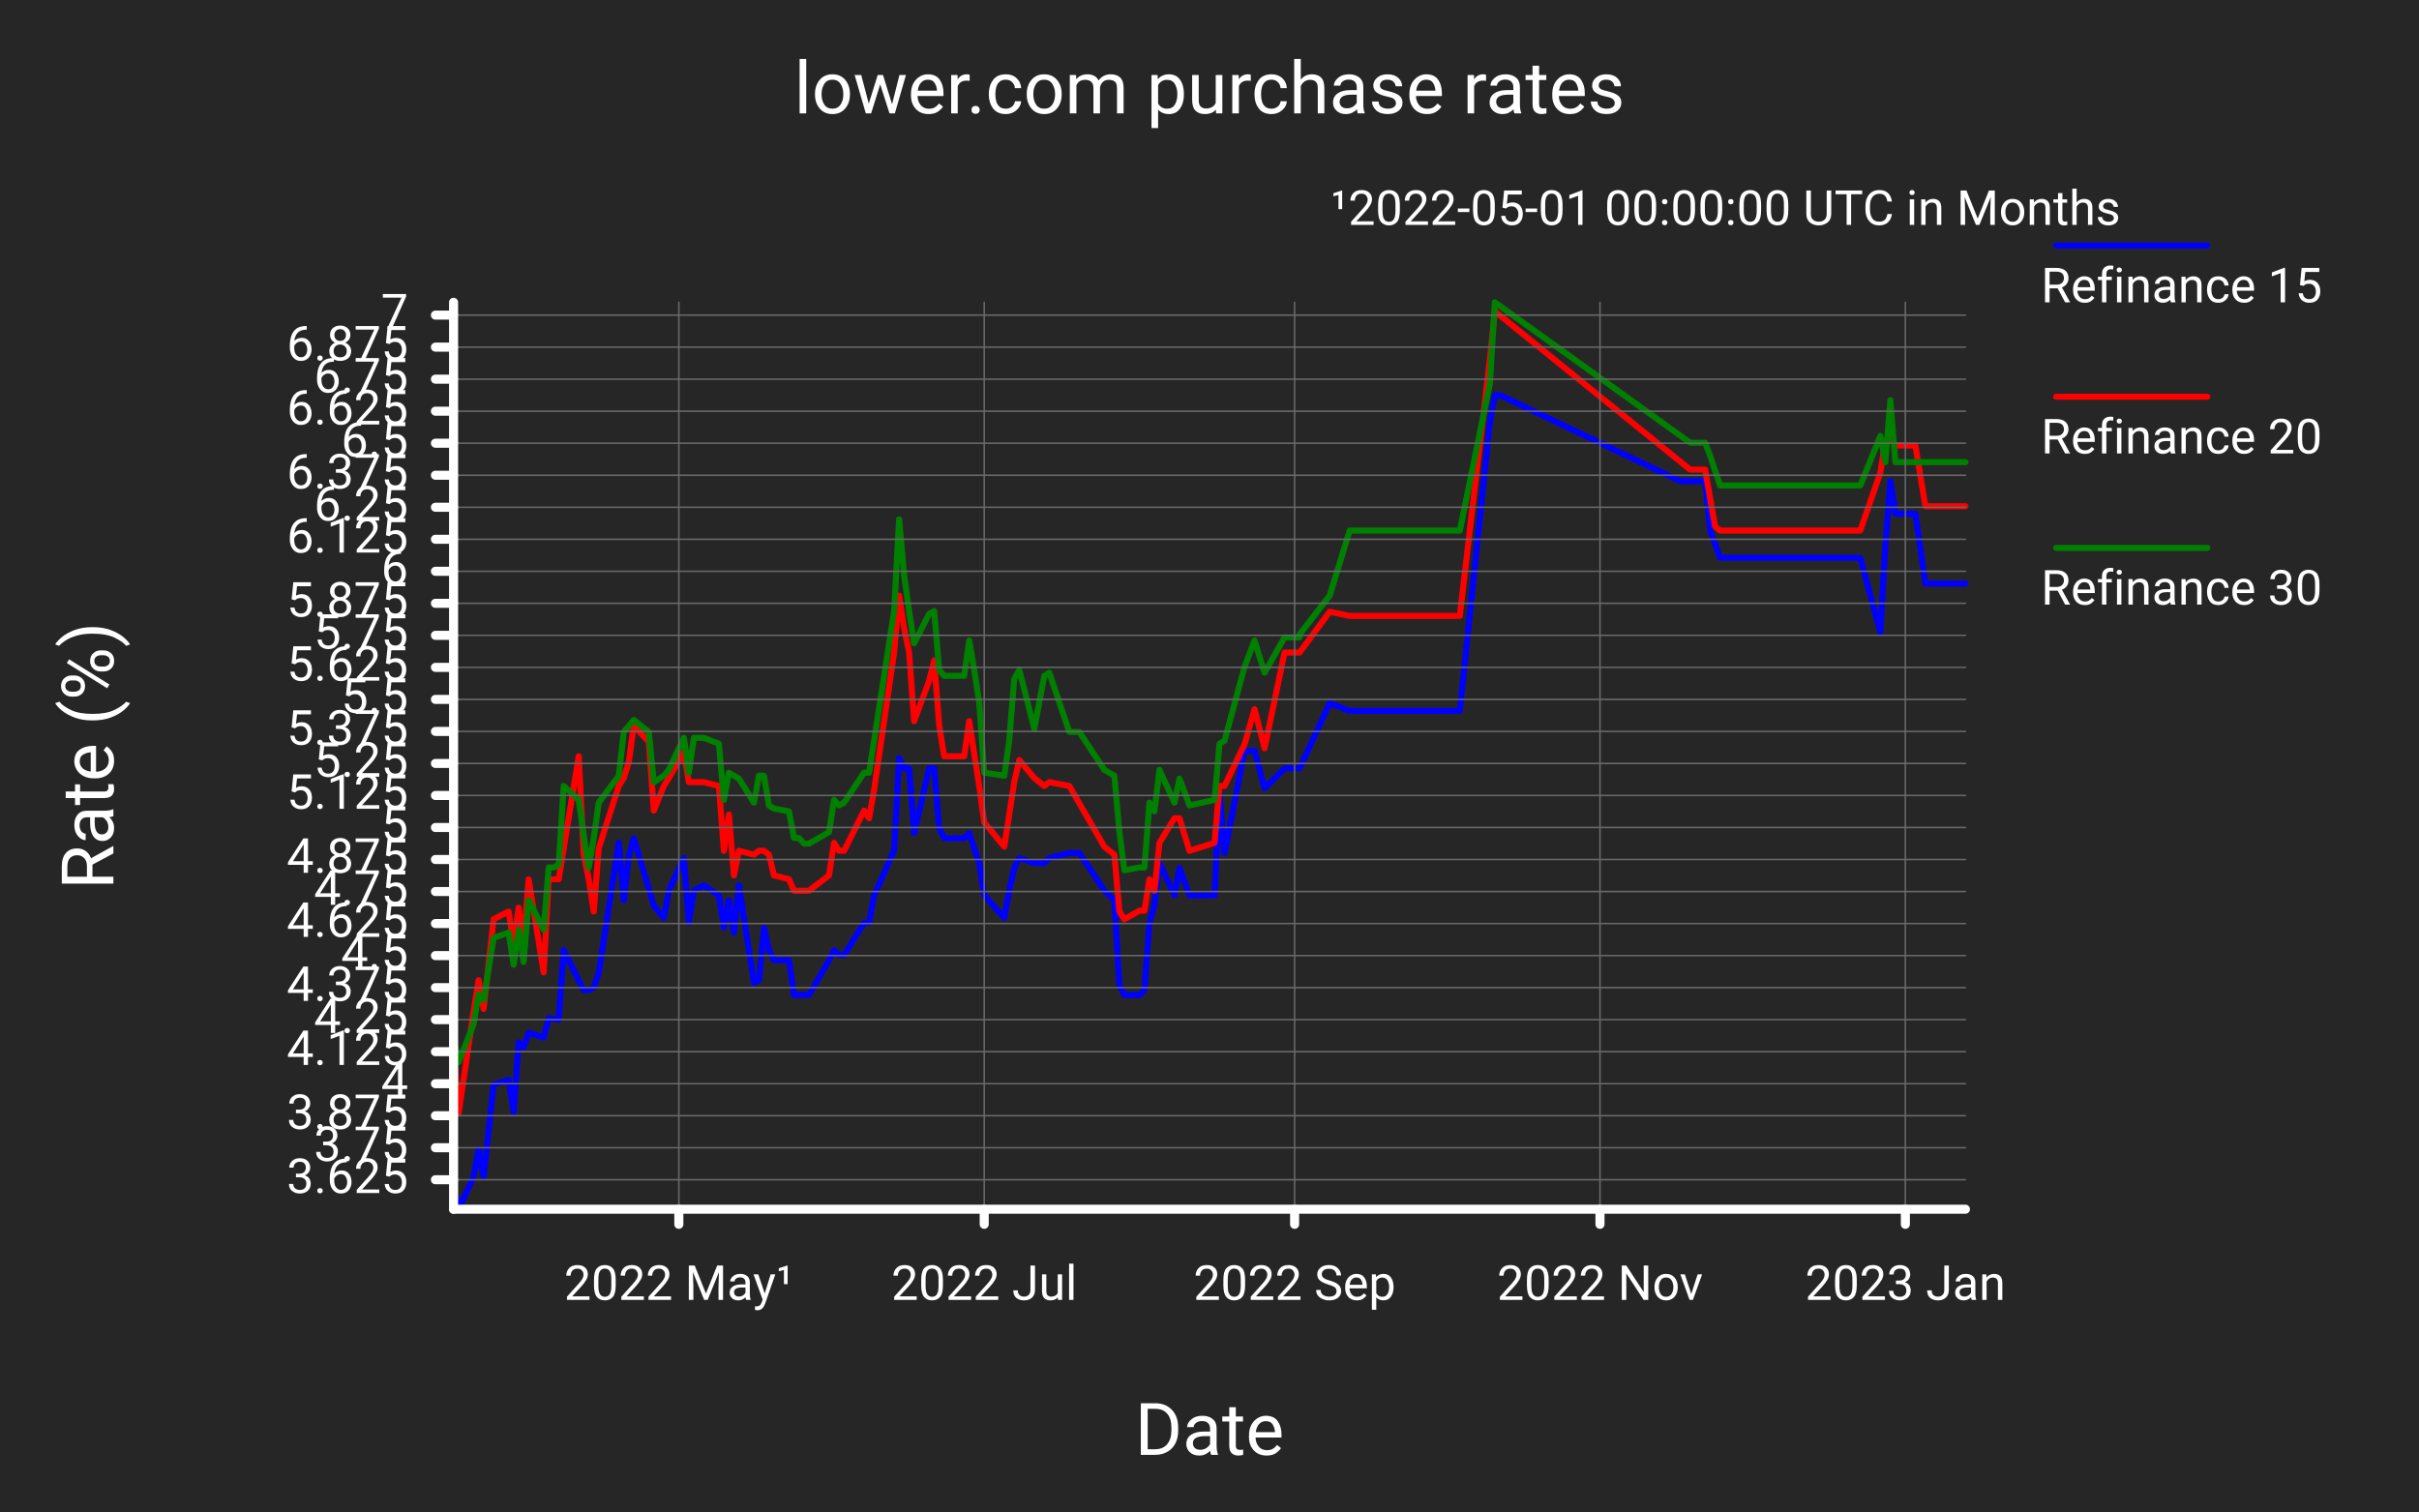
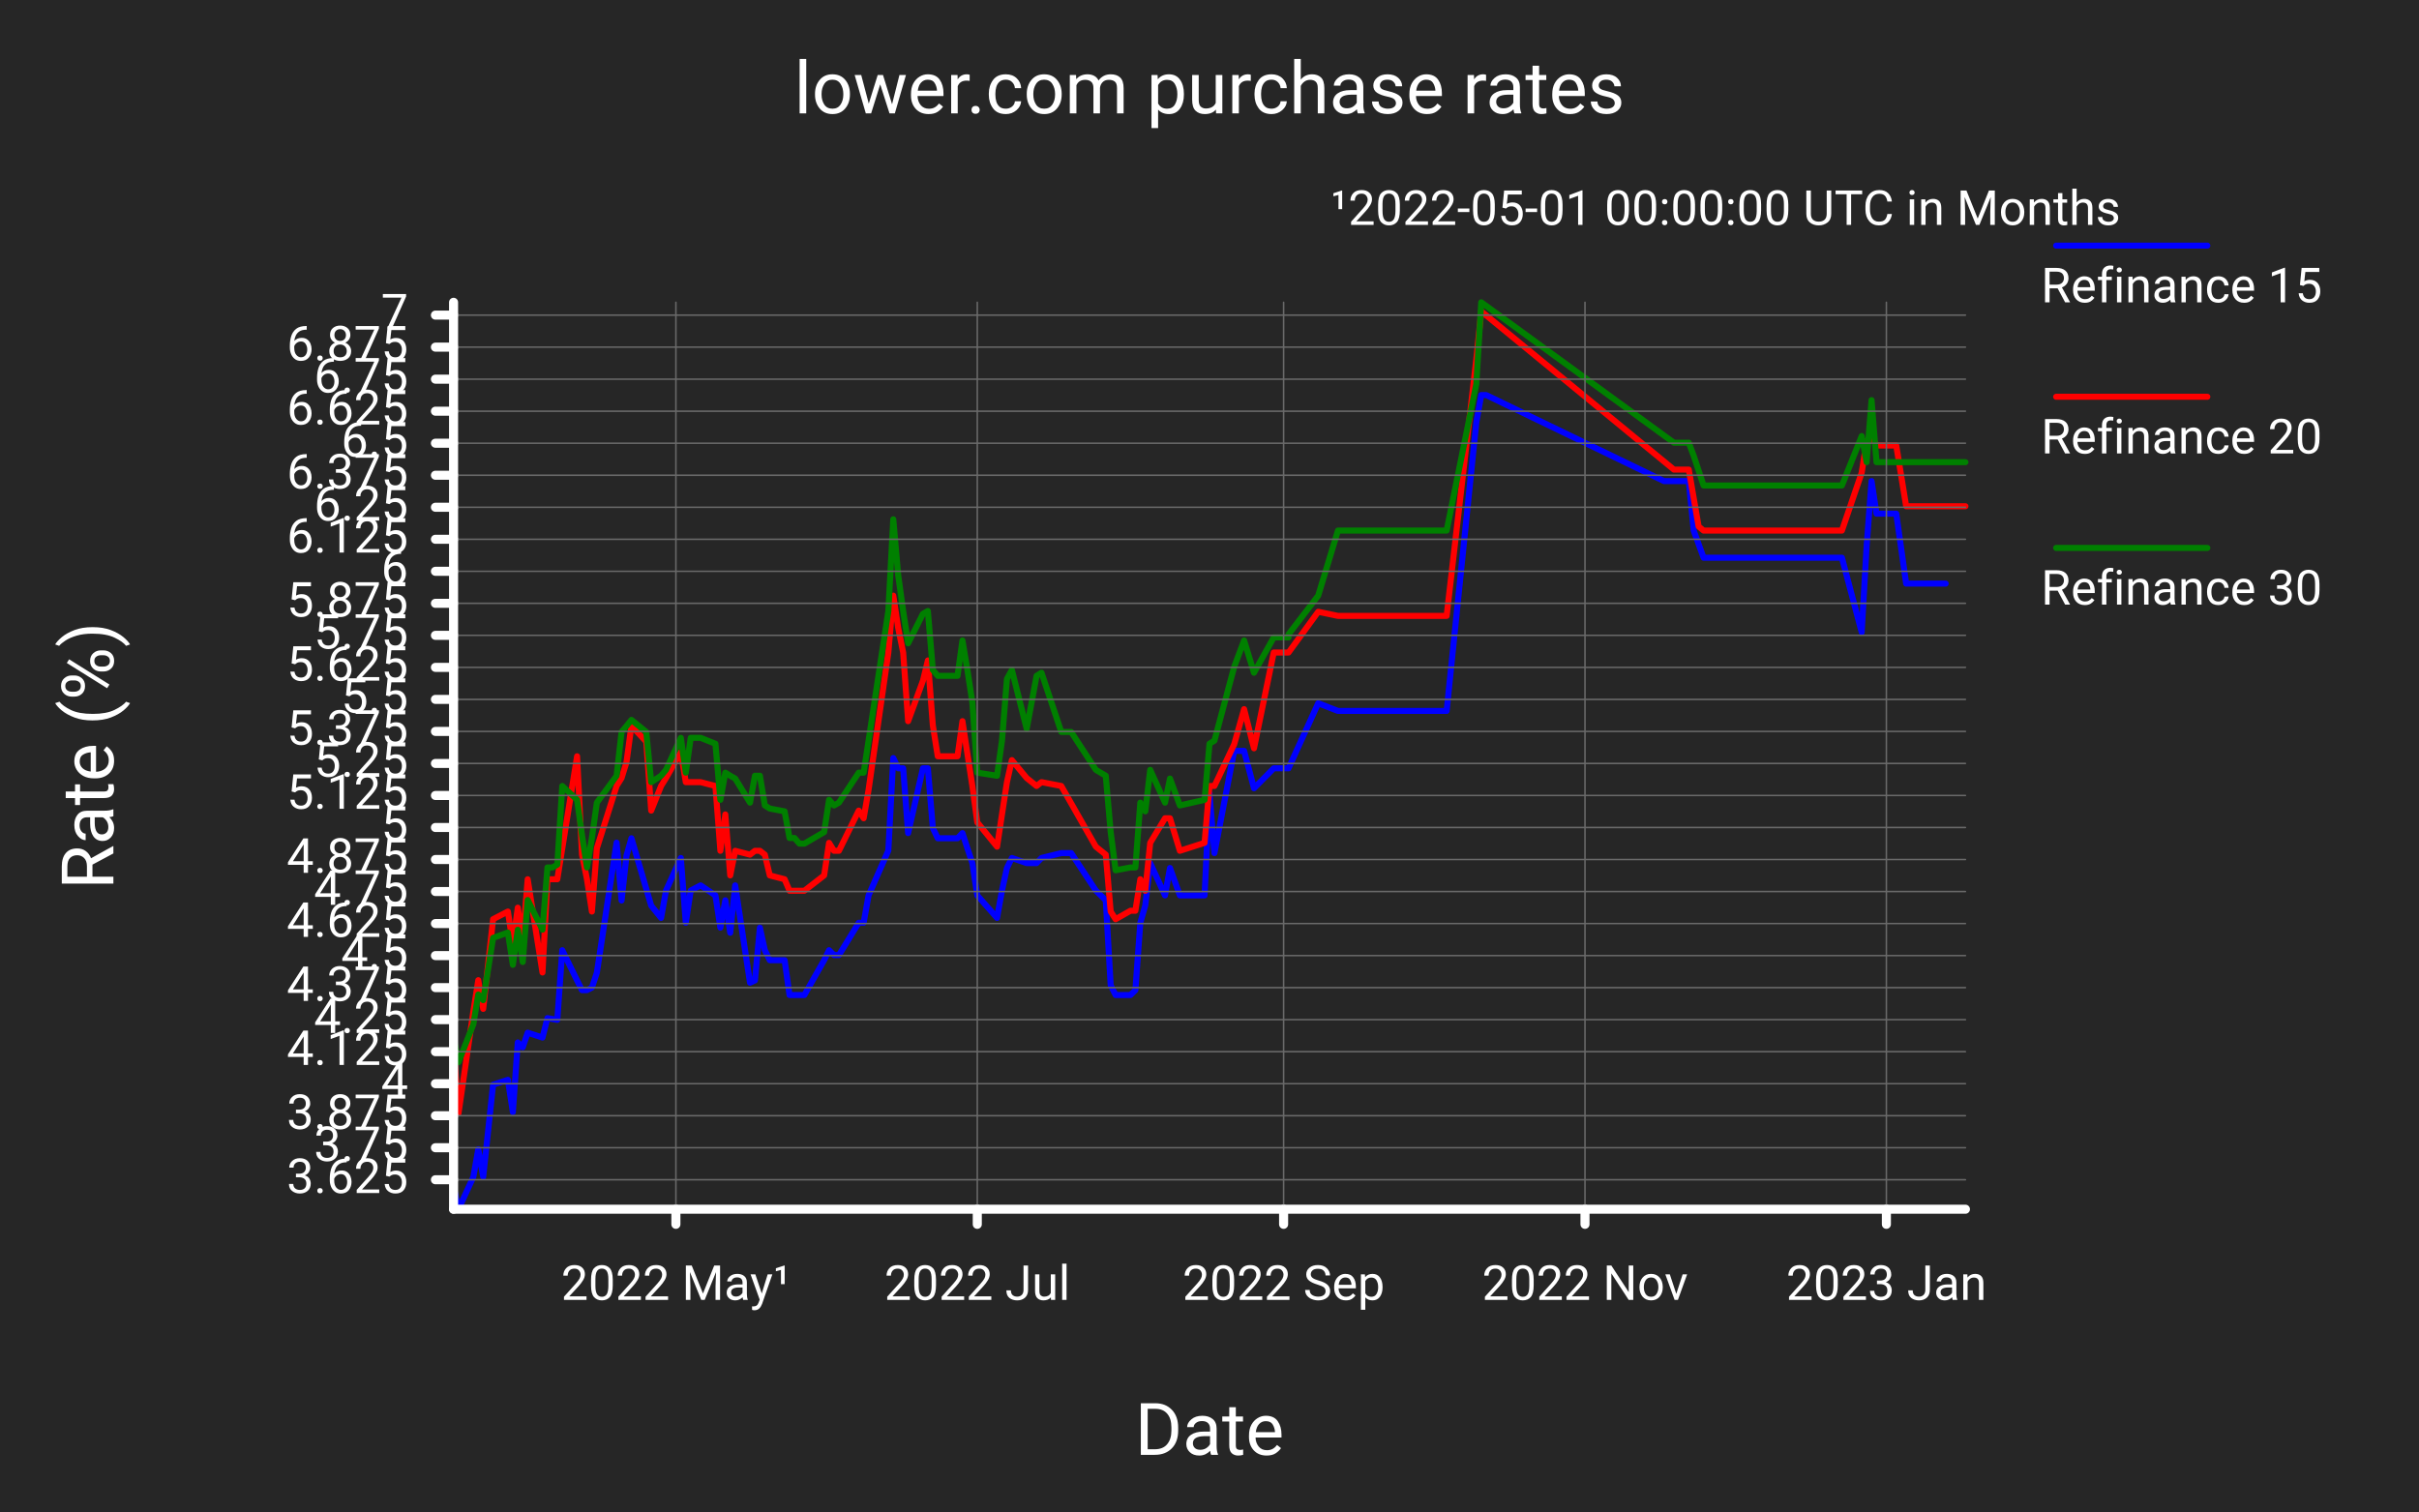
<svg xmlns="http://www.w3.org/2000/svg" class="poloto" width="800" height="500" viewBox="0 0 800 500">
  <style>.poloto{stroke-linecap:round;stroke-linejoin:round;font-family:Roboto,sans-serif;font-size:16px;}.poloto_background{fill:#262626;}.poloto_scatter{stroke-width:7}.poloto_tick_line{stroke:dimgray;stroke-width:0.5}.poloto_line{stroke-width:2}.poloto_text{fill: white;}.poloto_axis_lines{stroke: white;stroke-width:3;fill:none;stroke-dasharray:none}.poloto_title{font-size:24px;dominant-baseline:start;text-anchor:middle;}.poloto_xname{font-size:24px;dominant-baseline:start;text-anchor:middle;}.poloto_yname{font-size:24px;dominant-baseline:start;text-anchor:middle;}.poloto0stroke{stroke:blue;}.poloto1stroke{stroke:red;}.poloto2stroke{stroke:green;}.poloto3stroke{stroke:gold;}.poloto4stroke{stroke:aqua;}.poloto5stroke{stroke:lime;}.poloto6stroke{stroke:orange;}.poloto7stroke{stroke:chocolate;}.poloto0fill{fill:blue;}.poloto1fill{fill:red;}.poloto2fill{fill:green;}.poloto3fill{fill:gold;}.poloto4fill{fill:aqua;}.poloto5fill{fill:lime;}.poloto6fill{fill:orange;}.poloto7fill{fill:chocolate;}</style>
  <circle r="1e5" class="poloto_background" />
  <text class="poloto_text poloto_legend_text" x="675" y="100">Refinance 15</text>
  <line class="poloto_line poloto_legend_icon poloto0stroke poloto0legend" stroke="black" x1="680" x2="730" y1="81.25" y2="81.25" />
-   <path class="poloto_line poloto0stroke" fill="none" stroke="black" d=" M 150.00 392.46 L 151.66 400.00 L 156.62 389.32 L 158.28 380.17 L 159.93 389.32 L 159.93 389.32 L 163.25 358.81 L 168.21 357.20 L 169.87 367.88 L 171.52 344.83 L 173.18 346.44 L 174.83 341.61 L 179.80 343.22 L 181.46 336.78 L 181.46 336.78 L 184.77 337.37 L 186.42 314.32 L 191.39 324.32 L 193.05 327.54 L 194.70 327.54 L 196.36 326.69 L 198.01 321.78 L 204.64 278.73 L 206.29 297.88 L 207.95 283.05 L 209.60 277.29 L 209.60 277.29 L 216.23 299.58 L 219.54 303.64 L 221.19 294.58 L 226.16 283.81 L 227.81 305.25 L 229.47 294.58 L 229.47 294.58 L 232.78 292.88 L 237.75 296.19 L 239.40 306.86 L 239.40 306.86 L 241.06 297.80 L 242.72 308.56 L 244.37 292.88 L 249.34 325.08 L 250.99 324.32 L 252.65 306.86 L 252.65 306.86 L 254.30 314.32 L 255.96 317.63 L 260.93 317.63 L 262.58 329.15 L 264.24 329.15 L 265.89 329.15 L 267.55 329.15 L 274.17 317.63 L 275.83 314.32 L 277.48 315.93 L 279.14 315.93 L 279.14 315.93 L 285.76 305.25 L 287.42 305.25 L 289.07 296.19 L 295.70 281.36 L 297.35 250.76 L 299.01 254.15 L 300.66 254.15 L 302.32 275.59 L 307.28 254.15 L 308.94 254.15 L 310.60 273.90 L 312.25 277.29 L 318.87 277.29 L 320.53 275.59 L 322.19 280.59 L 323.84 285.51 L 325.50 296.19 L 332.12 303.64 L 333.77 294.58 L 335.43 287.12 L 337.09 283.81 L 342.05 285.51 L 345.36 285.51 L 347.02 283.81 L 353.64 282.20 L 353.64 282.20 L 353.64 282.20 L 353.64 282.20 L 353.64 282.20 L 353.64 282.20 L 356.95 282.20 L 356.95 282.20 L 356.95 282.20 L 356.95 282.20 L 356.95 282.20 L 356.95 282.20 L 365.23 294.58 L 368.54 297.80 L 370.20 325.93 L 371.85 329.15 L 376.82 329.15 L 378.48 327.54 L 380.13 305.25 L 381.79 299.49 L 383.44 285.51 L 388.41 296.19 L 388.41 296.19 L 390.07 287.12 L 393.38 296.19 L 393.38 296.19 L 401.66 296.19 L 403.31 262.46 L 404.97 282.20 L 411.59 248.39 L 414.90 248.39 L 414.90 248.39 L 418.21 260.76 L 424.83 254.15 L 424.83 254.15 L 424.83 254.15 L 424.83 254.15 L 424.83 254.15 L 424.83 254.15 L 424.83 254.15 L 424.83 254.15 L 424.83 254.15 L 429.80 254.15 L 439.74 232.63 L 446.36 235.17 L 446.36 235.17 L 451.32 235.17 L 457.95 235.17 L 459.60 235.17 L 459.60 235.17 L 459.60 235.17 L 459.60 235.17 L 459.60 235.17 L 481.13 235.17 L 482.78 235.17 L 492.72 139.75 L 494.37 130.68 L 496.03 130.68 L 555.63 159.15 L 562.25 159.15 L 563.91 159.15 L 565.56 175.51 L 568.87 184.49 L 568.87 184.49 L 575.50 184.49 L 577.15 184.49 L 578.81 184.49 L 580.46 184.49 L 585.43 184.49 L 587.09 184.49 L 590.40 184.49 L 592.05 184.49 L 597.02 184.49 L 598.68 184.49 L 598.68 184.49 L 603.64 184.49 L 608.61 184.49 L 610.26 184.49 L 611.92 184.49 L 613.58 184.49 L 615.23 184.49 L 621.85 209.15 L 623.51 180.68 L 625.17 159.15 L 626.82 169.92 L 631.79 169.92 L 633.44 169.92 L 633.44 169.92 L 636.75 193.05 L 638.41 193.05 L 643.38 193.05 L 645.03 193.05 L 646.69 193.05 L 648.34 193.05 L 650.00 193.05 L 650.00 193.05" />
+   <path class="poloto_line poloto0stroke" fill="none" stroke="black" d=" M 150.00 392.46 L 151.63 400.00 L 156.54 389.32 L 158.17 380.17 L 159.80 389.32 L 159.80 389.32 L 163.07 358.81 L 167.97 357.20 L 169.61 367.88 L 171.24 344.83 L 172.88 346.44 L 174.51 341.61 L 179.41 343.22 L 181.05 336.78 L 181.05 336.78 L 184.31 337.37 L 185.95 314.32 L 190.85 324.32 L 192.48 327.54 L 194.12 327.54 L 195.75 326.69 L 197.39 321.78 L 203.92 278.73 L 205.56 297.88 L 207.19 283.05 L 208.82 277.29 L 208.82 277.29 L 215.36 299.58 L 218.63 303.64 L 220.26 294.58 L 225.16 283.81 L 226.80 305.25 L 228.43 294.58 L 228.43 294.58 L 231.70 292.88 L 236.60 296.19 L 238.24 306.86 L 238.24 306.86 L 239.87 297.80 L 241.50 308.56 L 243.14 292.88 L 248.04 325.08 L 249.67 324.32 L 251.31 306.86 L 251.31 306.86 L 252.94 314.32 L 254.58 317.63 L 259.48 317.63 L 261.11 329.15 L 262.75 329.15 L 264.38 329.15 L 266.01 329.15 L 272.55 317.63 L 274.18 314.32 L 275.82 315.93 L 277.45 315.93 L 277.45 315.93 L 283.99 305.25 L 285.62 305.25 L 287.25 296.19 L 293.79 281.36 L 295.42 250.76 L 297.06 254.15 L 298.69 254.15 L 300.33 275.59 L 305.23 254.15 L 306.86 254.15 L 308.50 273.90 L 310.13 277.29 L 316.67 277.29 L 318.30 275.59 L 319.93 280.59 L 321.57 285.51 L 323.20 296.19 L 329.74 303.64 L 331.37 294.58 L 333.01 287.12 L 334.64 283.81 L 339.54 285.51 L 342.81 285.51 L 344.44 283.81 L 350.98 282.20 L 350.98 282.20 L 350.98 282.20 L 350.98 282.20 L 350.98 282.20 L 350.98 282.20 L 354.25 282.20 L 354.25 282.20 L 354.25 282.20 L 354.25 282.20 L 354.25 282.20 L 354.25 282.20 L 362.42 294.58 L 365.69 297.80 L 367.32 325.93 L 368.95 329.15 L 373.86 329.15 L 375.49 327.54 L 377.12 305.25 L 378.76 299.49 L 380.39 285.51 L 385.29 296.19 L 385.29 296.19 L 386.93 287.12 L 390.20 296.19 L 390.20 296.19 L 398.37 296.19 L 400.00 262.46 L 401.63 282.20 L 408.17 248.39 L 411.44 248.39 L 411.44 248.39 L 414.71 260.76 L 421.24 254.15 L 421.24 254.15 L 421.24 254.15 L 421.24 254.15 L 421.24 254.15 L 421.24 254.15 L 421.24 254.15 L 421.24 254.15 L 421.24 254.15 L 426.14 254.15 L 435.95 232.63 L 442.48 235.17 L 442.48 235.17 L 447.39 235.17 L 453.92 235.17 L 455.56 235.17 L 455.56 235.17 L 455.56 235.17 L 455.56 235.17 L 455.56 235.17 L 476.80 235.17 L 478.43 235.17 L 488.24 139.75 L 489.87 130.68 L 491.50 130.68 L 550.33 159.15 L 556.86 159.15 L 558.50 159.15 L 560.13 175.51 L 563.40 184.49 L 563.40 184.49 L 569.93 184.49 L 571.57 184.49 L 573.20 184.49 L 574.84 184.49 L 579.74 184.49 L 581.37 184.49 L 584.64 184.49 L 586.27 184.49 L 591.18 184.49 L 592.81 184.49 L 592.81 184.49 L 597.71 184.49 L 602.61 184.49 L 604.25 184.49 L 605.88 184.49 L 607.52 184.49 L 609.15 184.49 L 615.69 209.15 L 617.32 180.68 L 618.95 159.15 L 620.59 169.92 L 625.49 169.92 L 627.12 169.92 L 627.12 169.92 L 630.39 193.05 L 632.03 193.05 L 636.93 193.05 L 638.56 193.05 L 640.20 193.05 L 641.83 193.05 L 643.46 193.05 L 643.46 193.05 L 643.46 193.05" />
  <text class="poloto_text poloto_legend_text" x="675" y="150">Refinance 20</text>
  <line class="poloto_line poloto_legend_icon poloto1stroke poloto1legend" stroke="black" x1="680" x2="730" y1="131.25" y2="131.25" />
-   <path class="poloto_line poloto1stroke" fill="none" stroke="black" d=" M 150.00 345.68 L 151.66 368.31 L 156.62 334.58 L 158.28 324.24 L 159.93 333.73 L 159.93 333.73 L 163.25 304.07 L 168.21 301.53 L 169.87 312.29 L 171.52 300.25 L 173.18 311.02 L 174.83 290.85 L 179.80 321.69 L 181.46 290.85 L 181.46 290.85 L 184.77 290.85 L 184.77 290.85 L 191.39 250.17 L 193.05 282.71 L 194.70 290.85 L 196.36 301.53 L 198.01 280.59 L 204.64 260.00 L 206.29 257.37 L 207.95 252.12 L 209.60 240.08 L 214.57 245.34 L 216.23 268.14 L 219.54 260.00 L 221.19 257.37 L 226.16 248.81 L 227.81 258.73 L 229.47 258.73 L 229.47 258.73 L 232.78 258.73 L 237.75 260.00 L 239.40 281.44 L 239.40 281.44 L 241.06 269.41 L 242.72 289.58 L 244.37 281.44 L 249.34 282.71 L 250.99 281.44 L 252.65 281.44 L 252.65 281.44 L 254.30 282.71 L 255.96 289.58 L 260.93 290.85 L 262.58 294.66 L 264.24 294.66 L 265.89 294.66 L 267.55 294.66 L 274.17 289.58 L 275.83 278.81 L 277.48 281.44 L 279.14 281.44 L 279.14 281.44 L 285.76 268.14 L 287.42 270.68 L 289.07 261.27 L 295.70 215.85 L 297.35 197.03 L 299.01 207.80 L 300.66 215.85 L 302.32 238.56 L 307.28 225.17 L 308.94 218.47 L 310.60 239.92 L 312.25 250.17 L 318.87 250.17 L 320.53 238.56 L 322.19 249.32 L 323.84 260.00 L 325.50 272.03 L 332.12 280.08 L 333.77 269.41 L 335.43 258.73 L 337.09 251.44 L 342.05 257.37 L 345.36 260.00 L 347.02 258.73 L 353.64 260.00 L 353.64 260.00 L 353.64 260.00 L 353.64 260.00 L 353.64 260.00 L 353.64 260.00 L 353.64 260.00 L 353.64 260.00 L 353.64 260.00 L 353.64 260.00 L 353.64 260.00 L 353.64 260.00 L 365.23 280.08 L 368.54 282.71 L 370.20 301.53 L 371.85 304.07 L 376.82 301.27 L 378.48 301.27 L 380.13 290.85 L 381.79 294.66 L 383.44 278.81 L 388.41 270.68 L 388.41 270.68 L 390.07 270.68 L 393.38 281.44 L 393.38 281.44 L 401.66 278.81 L 403.31 260.00 L 404.97 260.00 L 411.59 246.19 L 414.90 234.58 L 414.90 234.58 L 418.21 247.54 L 424.83 215.85 L 424.83 215.85 L 424.83 215.85 L 424.83 215.85 L 424.83 215.85 L 424.83 215.85 L 424.83 215.85 L 424.83 215.85 L 424.83 215.85 L 429.80 215.85 L 439.74 202.37 L 446.36 203.73 L 449.67 203.73 L 451.32 203.73 L 451.32 203.73 L 459.60 203.73 L 461.26 203.73 L 461.26 203.73 L 461.26 203.73 L 461.26 203.73 L 481.13 203.73 L 482.78 203.73 L 492.72 118.81 L 494.37 102.97 L 494.37 102.97 L 558.94 155.34 L 562.25 155.34 L 563.91 155.34 L 567.22 174.15 L 568.87 175.51 L 568.87 175.51 L 575.50 175.51 L 577.15 175.51 L 578.81 175.51 L 580.46 175.51 L 585.43 175.51 L 587.09 175.51 L 590.40 175.51 L 592.05 175.51 L 597.02 175.51 L 598.68 175.51 L 598.68 175.51 L 603.64 175.51 L 608.61 175.51 L 610.26 175.51 L 611.92 175.51 L 613.58 175.51 L 615.23 175.51 L 621.85 156.36 L 623.51 145.93 L 625.17 144.58 L 626.82 147.37 L 631.79 147.37 L 633.44 147.37 L 633.44 147.37 L 636.75 167.46 L 638.41 167.46 L 643.38 167.46 L 645.03 167.46 L 646.69 167.46 L 648.34 167.46 L 650.00 167.46 L 650.00 167.46" />
+   <path class="poloto_line poloto1stroke" fill="none" stroke="black" d=" M 150.00 345.68 L 151.63 368.31 L 156.54 334.58 L 158.17 324.24 L 159.80 333.73 L 159.80 333.73 L 163.07 304.07 L 167.97 301.53 L 169.61 312.29 L 171.24 300.25 L 172.88 311.02 L 174.51 290.85 L 179.41 321.69 L 181.05 290.85 L 181.05 290.85 L 184.31 290.85 L 184.31 290.85 L 190.85 250.17 L 192.48 282.71 L 194.12 290.85 L 195.75 301.53 L 197.39 280.59 L 203.92 260.00 L 205.56 257.37 L 207.19 252.12 L 208.82 240.08 L 213.73 245.34 L 215.36 268.14 L 218.63 260.00 L 220.26 257.37 L 225.16 248.81 L 226.80 258.73 L 228.43 258.73 L 228.43 258.73 L 231.70 258.73 L 236.60 260.00 L 238.24 281.44 L 238.24 281.44 L 239.87 269.41 L 241.50 289.58 L 243.14 281.44 L 248.04 282.71 L 249.67 281.44 L 251.31 281.44 L 251.31 281.44 L 252.94 282.71 L 254.58 289.58 L 259.48 290.85 L 261.11 294.66 L 262.75 294.66 L 264.38 294.66 L 266.01 294.66 L 272.55 289.58 L 274.18 278.81 L 275.82 281.44 L 277.45 281.44 L 277.45 281.44 L 283.99 268.14 L 285.62 270.68 L 287.25 261.27 L 293.79 215.85 L 295.42 197.03 L 297.06 207.80 L 298.69 215.85 L 300.33 238.56 L 305.23 225.17 L 306.86 218.47 L 308.50 239.92 L 310.13 250.17 L 316.67 250.17 L 318.30 238.56 L 319.93 249.32 L 321.57 260.00 L 323.20 272.03 L 329.74 280.08 L 331.37 269.41 L 333.01 258.73 L 334.64 251.44 L 339.54 257.37 L 342.81 260.00 L 344.44 258.73 L 350.98 260.00 L 350.98 260.00 L 350.98 260.00 L 350.98 260.00 L 350.98 260.00 L 350.98 260.00 L 350.98 260.00 L 350.98 260.00 L 350.98 260.00 L 350.98 260.00 L 350.98 260.00 L 350.98 260.00 L 362.42 280.08 L 365.69 282.71 L 367.32 301.53 L 368.95 304.07 L 373.86 301.27 L 375.49 301.27 L 377.12 290.85 L 378.76 294.66 L 380.39 278.81 L 385.29 270.68 L 385.29 270.68 L 386.93 270.68 L 390.20 281.44 L 390.20 281.44 L 398.37 278.81 L 400.00 260.00 L 401.63 260.00 L 408.17 246.19 L 411.44 234.58 L 411.44 234.58 L 414.71 247.54 L 421.24 215.85 L 421.24 215.85 L 421.24 215.85 L 421.24 215.85 L 421.24 215.85 L 421.24 215.85 L 421.24 215.85 L 421.24 215.85 L 421.24 215.85 L 426.14 215.85 L 435.95 202.37 L 442.48 203.73 L 445.75 203.73 L 447.39 203.73 L 447.39 203.73 L 455.56 203.73 L 457.19 203.73 L 457.19 203.73 L 457.19 203.73 L 457.19 203.73 L 476.80 203.73 L 478.43 203.73 L 488.24 118.81 L 489.87 102.97 L 489.87 102.97 L 553.59 155.34 L 556.86 155.34 L 558.50 155.34 L 561.76 174.15 L 563.40 175.51 L 563.40 175.51 L 569.93 175.51 L 571.57 175.51 L 573.20 175.51 L 574.84 175.51 L 579.74 175.51 L 581.37 175.51 L 584.64 175.51 L 586.27 175.51 L 591.18 175.51 L 592.81 175.51 L 592.81 175.51 L 597.71 175.51 L 602.61 175.51 L 604.25 175.51 L 605.88 175.51 L 607.52 175.51 L 609.15 175.51 L 615.69 156.36 L 617.32 145.93 L 618.95 144.58 L 620.59 147.37 L 625.49 147.37 L 627.12 147.37 L 627.12 147.37 L 630.39 167.46 L 632.03 167.46 L 636.93 167.46 L 638.56 167.46 L 640.20 167.46 L 641.83 167.46 L 643.46 167.46 L 643.46 167.46 L 650.00 167.46" />
  <text class="poloto_text poloto_legend_text" x="675" y="200">Refinance 30</text>
  <line class="poloto_line poloto_legend_icon poloto2stroke poloto2legend" stroke="black" x1="680" x2="730" y1="181.25" y2="181.25" />
-   <path class="poloto_line poloto2stroke" fill="none" stroke="black" d=" M 150.00 343.31 L 151.66 351.36 L 156.62 338.81 L 158.28 328.98 L 159.93 330.85 L 159.93 330.85 L 163.25 310.25 L 168.21 308.47 L 169.87 319.15 L 171.52 307.54 L 173.18 318.22 L 174.83 297.71 L 179.80 307.54 L 181.46 286.95 L 183.11 286.95 L 184.77 286.02 L 186.42 260.00 L 191.39 264.58 L 193.05 276.27 L 194.70 286.95 L 196.36 277.20 L 198.01 265.51 L 204.64 256.61 L 206.29 242.12 L 207.95 240.17 L 209.60 238.14 L 214.57 242.12 L 216.23 258.73 L 219.54 256.61 L 221.19 254.66 L 226.16 244.07 L 227.81 255.59 L 229.47 244.07 L 229.47 244.07 L 232.78 244.07 L 237.75 246.02 L 239.40 264.58 L 239.40 264.58 L 241.06 255.59 L 242.72 256.61 L 244.37 257.54 L 249.34 265.51 L 250.99 256.61 L 252.65 256.61 L 252.65 256.61 L 254.30 266.44 L 255.96 267.46 L 260.93 268.39 L 262.58 277.20 L 264.24 277.20 L 265.89 279.07 L 267.55 279.07 L 274.17 275.25 L 275.83 264.58 L 277.48 266.44 L 279.14 265.51 L 279.14 265.51 L 285.76 255.59 L 287.42 255.59 L 289.07 245.00 L 295.70 202.12 L 297.35 171.78 L 299.01 190.34 L 300.66 202.12 L 302.32 212.80 L 307.28 203.05 L 308.94 202.12 L 310.60 221.61 L 312.25 223.56 L 318.87 223.56 L 320.53 211.86 L 322.19 221.61 L 323.84 232.29 L 325.50 255.59 L 332.12 256.61 L 333.77 245.00 L 335.43 224.58 L 337.09 221.61 L 342.05 241.10 L 345.36 223.56 L 347.02 222.54 L 353.64 242.12 L 353.64 242.12 L 353.64 242.12 L 353.64 242.12 L 353.64 242.12 L 353.64 242.12 L 356.95 242.12 L 356.95 242.12 L 356.95 242.12 L 356.95 242.12 L 356.95 242.12 L 356.95 242.12 L 365.23 254.66 L 368.54 256.61 L 370.20 275.25 L 371.85 287.88 L 376.82 286.95 L 378.48 286.95 L 380.13 265.51 L 381.79 268.39 L 383.44 254.66 L 388.41 265.51 L 388.41 265.51 L 390.07 257.54 L 393.38 266.44 L 393.38 266.44 L 401.66 264.58 L 403.31 246.02 L 404.97 245.00 L 411.59 220.59 L 414.90 211.86 L 414.90 211.86 L 418.21 222.54 L 424.83 210.85 L 424.83 210.85 L 424.83 210.85 L 424.83 210.85 L 424.83 210.85 L 424.83 210.85 L 424.83 210.85 L 424.83 210.85 L 429.80 210.85 L 429.80 209.83 L 439.74 197.03 L 446.36 175.51 L 446.36 175.51 L 451.32 175.51 L 451.32 175.51 L 459.60 175.51 L 461.26 175.51 L 461.26 175.51 L 461.26 175.51 L 461.26 175.51 L 481.13 175.51 L 482.78 175.51 L 492.72 127.03 L 494.37 100.00 L 494.37 100.00 L 558.94 146.44 L 562.25 146.44 L 563.91 146.44 L 565.56 150.76 L 568.87 160.59 L 568.87 160.59 L 575.50 160.59 L 577.15 160.59 L 578.81 160.59 L 580.46 160.59 L 585.43 160.59 L 587.09 160.59 L 590.40 160.59 L 592.05 160.59 L 597.02 160.59 L 598.68 160.59 L 598.68 160.59 L 603.64 160.59 L 608.61 160.59 L 610.26 160.59 L 611.92 160.59 L 613.58 160.59 L 615.23 160.59 L 621.85 144.24 L 623.51 152.88 L 625.17 132.37 L 626.82 152.88 L 631.79 152.88 L 633.44 152.88 L 633.44 152.88 L 636.75 152.88 L 638.41 152.88 L 643.38 152.88 L 645.03 152.88 L 646.69 152.88 L 648.34 152.88 L 650.00 152.88 L 650.00 152.88" />
+   <path class="poloto_line poloto2stroke" fill="none" stroke="black" d=" M 150.00 343.31 L 151.63 351.36 L 156.54 338.81 L 158.17 328.98 L 159.80 330.85 L 159.80 330.85 L 163.07 310.25 L 167.97 308.47 L 169.61 319.15 L 171.24 307.54 L 172.88 318.22 L 174.51 297.71 L 179.41 307.54 L 181.05 286.95 L 182.68 286.95 L 184.31 286.02 L 185.95 260.00 L 190.85 264.58 L 192.48 276.27 L 194.12 286.95 L 195.75 277.20 L 197.39 265.51 L 203.92 256.61 L 205.56 242.12 L 207.19 240.17 L 208.82 238.14 L 213.73 242.12 L 215.36 258.73 L 218.63 256.61 L 220.26 254.66 L 225.16 244.07 L 226.80 255.59 L 228.43 244.07 L 228.43 244.07 L 231.70 244.07 L 236.60 246.02 L 238.24 264.58 L 238.24 264.58 L 239.87 255.59 L 241.50 256.61 L 243.14 257.54 L 248.04 265.51 L 249.67 256.61 L 251.31 256.61 L 251.31 256.61 L 252.94 266.44 L 254.58 267.46 L 259.48 268.39 L 261.11 277.20 L 262.75 277.20 L 264.38 279.07 L 266.01 279.07 L 272.55 275.25 L 274.18 264.58 L 275.82 266.44 L 277.45 265.51 L 277.45 265.51 L 283.99 255.59 L 285.62 255.59 L 287.25 245.00 L 293.79 202.12 L 295.42 171.78 L 297.06 190.34 L 298.69 202.12 L 300.33 212.80 L 305.23 203.05 L 306.86 202.12 L 308.50 221.61 L 310.13 223.56 L 316.67 223.56 L 318.30 211.86 L 319.93 221.61 L 321.57 232.29 L 323.20 255.59 L 329.74 256.61 L 331.37 245.00 L 333.01 224.58 L 334.64 221.61 L 339.54 241.10 L 342.81 223.56 L 344.44 222.54 L 350.98 242.12 L 350.98 242.12 L 350.98 242.12 L 350.98 242.12 L 350.98 242.12 L 350.98 242.12 L 354.25 242.12 L 354.25 242.12 L 354.25 242.12 L 354.25 242.12 L 354.25 242.12 L 354.25 242.12 L 362.42 254.66 L 365.69 256.61 L 367.32 275.25 L 368.95 287.88 L 373.86 286.95 L 375.49 286.95 L 377.12 265.51 L 378.76 268.39 L 380.39 254.66 L 385.29 265.51 L 385.29 265.51 L 386.93 257.54 L 390.20 266.44 L 390.20 266.44 L 398.37 264.58 L 400.00 246.02 L 401.63 245.00 L 408.17 220.59 L 411.44 211.86 L 411.44 211.86 L 414.71 222.54 L 421.24 210.85 L 421.24 210.85 L 421.24 210.85 L 421.24 210.85 L 421.24 210.85 L 421.24 210.85 L 421.24 210.85 L 421.24 210.85 L 426.14 210.85 L 426.14 209.83 L 435.95 197.03 L 442.48 175.51 L 442.48 175.51 L 447.39 175.51 L 447.39 175.51 L 455.56 175.51 L 457.19 175.51 L 457.19 175.51 L 457.19 175.51 L 457.19 175.51 L 476.80 175.51 L 478.43 175.51 L 488.24 127.03 L 489.87 100.00 L 489.87 100.00 L 553.59 146.44 L 556.86 146.44 L 558.50 146.44 L 560.13 150.76 L 563.40 160.59 L 563.40 160.59 L 569.93 160.59 L 571.57 160.59 L 573.20 160.59 L 574.84 160.59 L 579.74 160.59 L 581.37 160.59 L 584.64 160.59 L 586.27 160.59 L 591.18 160.59 L 592.81 160.59 L 592.81 160.59 L 597.71 160.59 L 602.61 160.59 L 604.25 160.59 L 605.88 160.59 L 607.52 160.59 L 609.15 160.59 L 615.69 144.24 L 617.32 152.88 L 618.95 132.37 L 620.59 152.88 L 625.49 152.88 L 627.12 152.88 L 627.12 152.88 L 630.39 152.88 L 632.03 152.88 L 636.93 152.88 L 638.56 152.88 L 640.20 152.88 L 641.83 152.88 L 643.46 152.88 L 643.46 152.88 L 650.00 152.88" />
  <text class="poloto_labels poloto_text poloto_title" x="400" y="37.5">lower.com purchase rates</text>
  <text class="poloto_labels poloto_text poloto_xname" x="400" y="481.25">Date</text>
  <text class="poloto_labels poloto_text poloto_yname" transform="rotate(-90,37.5,250)" x="37.5" y="250">Rate (%)</text>
  <text class="poloto_tick_labels poloto_text" dominant-baseline="middle" text-anchor="start" x="150" y="70" />
  <line class="poloto_axis_lines" stroke="black" x1="150" x2="144" y1="390.254" y2="390.254" />
  <line class="poloto_tick_line" stroke="black" x1="150" x2="650" y1="390.254" y2="390.254" />
  <text class="poloto_tick_labels poloto_text" dominant-baseline="middle" text-anchor="end" x="135" y="390.254">3.625</text>
  <line class="poloto_axis_lines" stroke="black" x1="150" x2="144" y1="379.661" y2="379.661" />
  <line class="poloto_tick_line" stroke="black" x1="150" x2="650" y1="379.661" y2="379.661" />
  <text class="poloto_tick_labels poloto_text" dominant-baseline="middle" text-anchor="end" x="135" y="379.661">3.75</text>
  <line class="poloto_axis_lines" stroke="black" x1="150" x2="144" y1="369.068" y2="369.068" />
  <line class="poloto_tick_line" stroke="black" x1="150" x2="650" y1="369.068" y2="369.068" />
  <text class="poloto_tick_labels poloto_text" dominant-baseline="middle" text-anchor="end" x="135" y="369.068">3.875</text>
  <line class="poloto_axis_lines" stroke="black" x1="150" x2="144" y1="358.475" y2="358.475" />
  <line class="poloto_tick_line" stroke="black" x1="150" x2="650" y1="358.475" y2="358.475" />
  <text class="poloto_tick_labels poloto_text" dominant-baseline="middle" text-anchor="end" x="135" y="358.475">4</text>
  <line class="poloto_axis_lines" stroke="black" x1="150" x2="144" y1="347.881" y2="347.881" />
  <line class="poloto_tick_line" stroke="black" x1="150" x2="650" y1="347.881" y2="347.881" />
  <text class="poloto_tick_labels poloto_text" dominant-baseline="middle" text-anchor="end" x="135" y="347.881">4.125</text>
  <line class="poloto_axis_lines" stroke="black" x1="150" x2="144" y1="337.288" y2="337.288" />
  <line class="poloto_tick_line" stroke="black" x1="150" x2="650" y1="337.288" y2="337.288" />
  <text class="poloto_tick_labels poloto_text" dominant-baseline="middle" text-anchor="end" x="135" y="337.288">4.25</text>
  <line class="poloto_axis_lines" stroke="black" x1="150" x2="144" y1="326.695" y2="326.695" />
  <line class="poloto_tick_line" stroke="black" x1="150" x2="650" y1="326.695" y2="326.695" />
  <text class="poloto_tick_labels poloto_text" dominant-baseline="middle" text-anchor="end" x="135" y="326.695">4.375</text>
  <line class="poloto_axis_lines" stroke="black" x1="150" x2="144" y1="316.102" y2="316.102" />
  <line class="poloto_tick_line" stroke="black" x1="150" x2="650" y1="316.102" y2="316.102" />
  <text class="poloto_tick_labels poloto_text" dominant-baseline="middle" text-anchor="end" x="135" y="316.102">4.5</text>
  <line class="poloto_axis_lines" stroke="black" x1="150" x2="144" y1="305.508" y2="305.508" />
  <line class="poloto_tick_line" stroke="black" x1="150" x2="650" y1="305.508" y2="305.508" />
  <text class="poloto_tick_labels poloto_text" dominant-baseline="middle" text-anchor="end" x="135" y="305.508">4.625</text>
  <line class="poloto_axis_lines" stroke="black" x1="150" x2="144" y1="294.915" y2="294.915" />
  <line class="poloto_tick_line" stroke="black" x1="150" x2="650" y1="294.915" y2="294.915" />
  <text class="poloto_tick_labels poloto_text" dominant-baseline="middle" text-anchor="end" x="135" y="294.915">4.75</text>
  <line class="poloto_axis_lines" stroke="black" x1="150" x2="144" y1="284.322" y2="284.322" />
  <line class="poloto_tick_line" stroke="black" x1="150" x2="650" y1="284.322" y2="284.322" />
  <text class="poloto_tick_labels poloto_text" dominant-baseline="middle" text-anchor="end" x="135" y="284.322">4.875</text>
  <line class="poloto_axis_lines" stroke="black" x1="150" x2="144" y1="273.729" y2="273.729" />
  <line class="poloto_tick_line" stroke="black" x1="150" x2="650" y1="273.729" y2="273.729" />
  <text class="poloto_tick_labels poloto_text" dominant-baseline="middle" text-anchor="end" x="135" y="273.729">5</text>
  <line class="poloto_axis_lines" stroke="black" x1="150" x2="144" y1="263.136" y2="263.136" />
  <line class="poloto_tick_line" stroke="black" x1="150" x2="650" y1="263.136" y2="263.136" />
  <text class="poloto_tick_labels poloto_text" dominant-baseline="middle" text-anchor="end" x="135" y="263.136">5.125</text>
  <line class="poloto_axis_lines" stroke="black" x1="150" x2="144" y1="252.542" y2="252.542" />
  <line class="poloto_tick_line" stroke="black" x1="150" x2="650" y1="252.542" y2="252.542" />
  <text class="poloto_tick_labels poloto_text" dominant-baseline="middle" text-anchor="end" x="135" y="252.542">5.25</text>
  <line class="poloto_axis_lines" stroke="black" x1="150" x2="144" y1="241.949" y2="241.949" />
  <line class="poloto_tick_line" stroke="black" x1="150" x2="650" y1="241.949" y2="241.949" />
  <text class="poloto_tick_labels poloto_text" dominant-baseline="middle" text-anchor="end" x="135" y="241.949">5.375</text>
  <line class="poloto_axis_lines" stroke="black" x1="150" x2="144" y1="231.356" y2="231.356" />
  <line class="poloto_tick_line" stroke="black" x1="150" x2="650" y1="231.356" y2="231.356" />
  <text class="poloto_tick_labels poloto_text" dominant-baseline="middle" text-anchor="end" x="135" y="231.356">5.5</text>
  <line class="poloto_axis_lines" stroke="black" x1="150" x2="144" y1="220.763" y2="220.763" />
  <line class="poloto_tick_line" stroke="black" x1="150" x2="650" y1="220.763" y2="220.763" />
  <text class="poloto_tick_labels poloto_text" dominant-baseline="middle" text-anchor="end" x="135" y="220.763">5.625</text>
  <line class="poloto_axis_lines" stroke="black" x1="150" x2="144" y1="210.169" y2="210.169" />
  <line class="poloto_tick_line" stroke="black" x1="150" x2="650" y1="210.169" y2="210.169" />
  <text class="poloto_tick_labels poloto_text" dominant-baseline="middle" text-anchor="end" x="135" y="210.169">5.75</text>
  <line class="poloto_axis_lines" stroke="black" x1="150" x2="144" y1="199.576" y2="199.576" />
  <line class="poloto_tick_line" stroke="black" x1="150" x2="650" y1="199.576" y2="199.576" />
  <text class="poloto_tick_labels poloto_text" dominant-baseline="middle" text-anchor="end" x="135" y="199.576">5.875</text>
  <line class="poloto_axis_lines" stroke="black" x1="150" x2="144" y1="188.983" y2="188.983" />
  <line class="poloto_tick_line" stroke="black" x1="150" x2="650" y1="188.983" y2="188.983" />
  <text class="poloto_tick_labels poloto_text" dominant-baseline="middle" text-anchor="end" x="135" y="188.983">6</text>
  <line class="poloto_axis_lines" stroke="black" x1="150" x2="144" y1="178.39" y2="178.39" />
  <line class="poloto_tick_line" stroke="black" x1="150" x2="650" y1="178.39" y2="178.39" />
  <text class="poloto_tick_labels poloto_text" dominant-baseline="middle" text-anchor="end" x="135" y="178.39">6.125</text>
  <line class="poloto_axis_lines" stroke="black" x1="150" x2="144" y1="167.797" y2="167.797" />
  <line class="poloto_tick_line" stroke="black" x1="150" x2="650" y1="167.797" y2="167.797" />
  <text class="poloto_tick_labels poloto_text" dominant-baseline="middle" text-anchor="end" x="135" y="167.797">6.25</text>
  <line class="poloto_axis_lines" stroke="black" x1="150" x2="144" y1="157.203" y2="157.203" />
  <line class="poloto_tick_line" stroke="black" x1="150" x2="650" y1="157.203" y2="157.203" />
  <text class="poloto_tick_labels poloto_text" dominant-baseline="middle" text-anchor="end" x="135" y="157.203">6.375</text>
  <line class="poloto_axis_lines" stroke="black" x1="150" x2="144" y1="146.61" y2="146.61" />
  <line class="poloto_tick_line" stroke="black" x1="150" x2="650" y1="146.61" y2="146.61" />
  <text class="poloto_tick_labels poloto_text" dominant-baseline="middle" text-anchor="end" x="135" y="146.61">6.5</text>
  <line class="poloto_axis_lines" stroke="black" x1="150" x2="144" y1="136.017" y2="136.017" />
  <line class="poloto_tick_line" stroke="black" x1="150" x2="650" y1="136.017" y2="136.017" />
  <text class="poloto_tick_labels poloto_text" dominant-baseline="middle" text-anchor="end" x="135" y="136.017">6.625</text>
  <line class="poloto_axis_lines" stroke="black" x1="150" x2="144" y1="125.424" y2="125.424" />
  <line class="poloto_tick_line" stroke="black" x1="150" x2="650" y1="125.424" y2="125.424" />
  <text class="poloto_tick_labels poloto_text" dominant-baseline="middle" text-anchor="end" x="135" y="125.424">6.75</text>
  <line class="poloto_axis_lines" stroke="black" x1="150" x2="144" y1="114.831" y2="114.831" />
  <line class="poloto_tick_line" stroke="black" x1="150" x2="650" y1="114.831" y2="114.831" />
  <text class="poloto_tick_labels poloto_text" dominant-baseline="middle" text-anchor="end" x="135" y="114.831">6.875</text>
  <line class="poloto_axis_lines" stroke="black" x1="150" x2="144" y1="104.237" y2="104.237" />
  <line class="poloto_tick_line" stroke="black" x1="150" x2="650" y1="104.237" y2="104.237" />
  <text class="poloto_tick_labels poloto_text" dominant-baseline="middle" text-anchor="end" x="135" y="104.237">7</text>
  <text class="poloto_tick_labels poloto_text" dominant-baseline="middle" text-anchor="start" x="440" y="70">¹2022-05-01 00:00:00 UTC in Months</text>
-   <line class="poloto_axis_lines" stroke="black" x1="224.503" x2="224.503" y1="400" y2="405" />
-   <line class="poloto_tick_line" stroke="black" x1="224.503" x2="224.503" y1="400" y2="100" />
-   <text class="poloto_tick_labels poloto_text" dominant-baseline="start" text-anchor="middle" x="224.503" y="430">2022 May¹</text>
-   <line class="poloto_axis_lines" stroke="black" x1="325.497" x2="325.497" y1="400" y2="405" />
-   <line class="poloto_tick_line" stroke="black" x1="325.497" x2="325.497" y1="400" y2="100" />
-   <text class="poloto_tick_labels poloto_text" dominant-baseline="start" text-anchor="middle" x="325.497" y="430">2022 Jul</text>
-   <line class="poloto_axis_lines" stroke="black" x1="428.146" x2="428.146" y1="400" y2="405" />
-   <line class="poloto_tick_line" stroke="black" x1="428.146" x2="428.146" y1="400" y2="100" />
-   <text class="poloto_tick_labels poloto_text" dominant-baseline="start" text-anchor="middle" x="428.146" y="430">2022 Sep</text>
-   <line class="poloto_axis_lines" stroke="black" x1="529.139" x2="529.139" y1="400" y2="405" />
-   <line class="poloto_tick_line" stroke="black" x1="529.139" x2="529.139" y1="400" y2="100" />
-   <text class="poloto_tick_labels poloto_text" dominant-baseline="start" text-anchor="middle" x="529.139" y="430">2022 Nov</text>
-   <line class="poloto_axis_lines" stroke="black" x1="630.132" x2="630.132" y1="400" y2="405" />
-   <line class="poloto_tick_line" stroke="black" x1="630.132" x2="630.132" y1="400" y2="100" />
-   <text class="poloto_tick_labels poloto_text" dominant-baseline="start" text-anchor="middle" x="630.132" y="430">2023 Jan</text>
+   <line class="poloto_axis_lines" stroke="black" x1="223.529" x2="223.529" y1="400" y2="405" />
+   <line class="poloto_tick_line" stroke="black" x1="223.529" x2="223.529" y1="400" y2="100" />
+   <text class="poloto_tick_labels poloto_text" dominant-baseline="start" text-anchor="middle" x="223.529" y="430">2022 May¹</text>
+   <line class="poloto_axis_lines" stroke="black" x1="323.203" x2="323.203" y1="400" y2="405" />
+   <line class="poloto_tick_line" stroke="black" x1="323.203" x2="323.203" y1="400" y2="100" />
+   <text class="poloto_tick_labels poloto_text" dominant-baseline="start" text-anchor="middle" x="323.203" y="430">2022 Jul</text>
+   <line class="poloto_axis_lines" stroke="black" x1="424.51" x2="424.51" y1="400" y2="405" />
+   <line class="poloto_tick_line" stroke="black" x1="424.51" x2="424.51" y1="400" y2="100" />
+   <text class="poloto_tick_labels poloto_text" dominant-baseline="start" text-anchor="middle" x="424.51" y="430">2022 Sep</text>
+   <line class="poloto_axis_lines" stroke="black" x1="524.183" x2="524.183" y1="400" y2="405" />
+   <line class="poloto_tick_line" stroke="black" x1="524.183" x2="524.183" y1="400" y2="100" />
+   <text class="poloto_tick_labels poloto_text" dominant-baseline="start" text-anchor="middle" x="524.183" y="430">2022 Nov</text>
+   <line class="poloto_axis_lines" stroke="black" x1="623.856" x2="623.856" y1="400" y2="405" />
+   <line class="poloto_tick_line" stroke="black" x1="623.856" x2="623.856" y1="400" y2="100" />
+   <text class="poloto_tick_labels poloto_text" dominant-baseline="start" text-anchor="middle" x="623.856" y="430">2023 Jan</text>
  <path stroke="black" fill="none" class="poloto_axis_lines" d=" M 150 400 L 650 400" />
  <path stroke="black" fill="none" class="poloto_axis_lines" d=" M 150 400 L 150 100" />
</svg>
